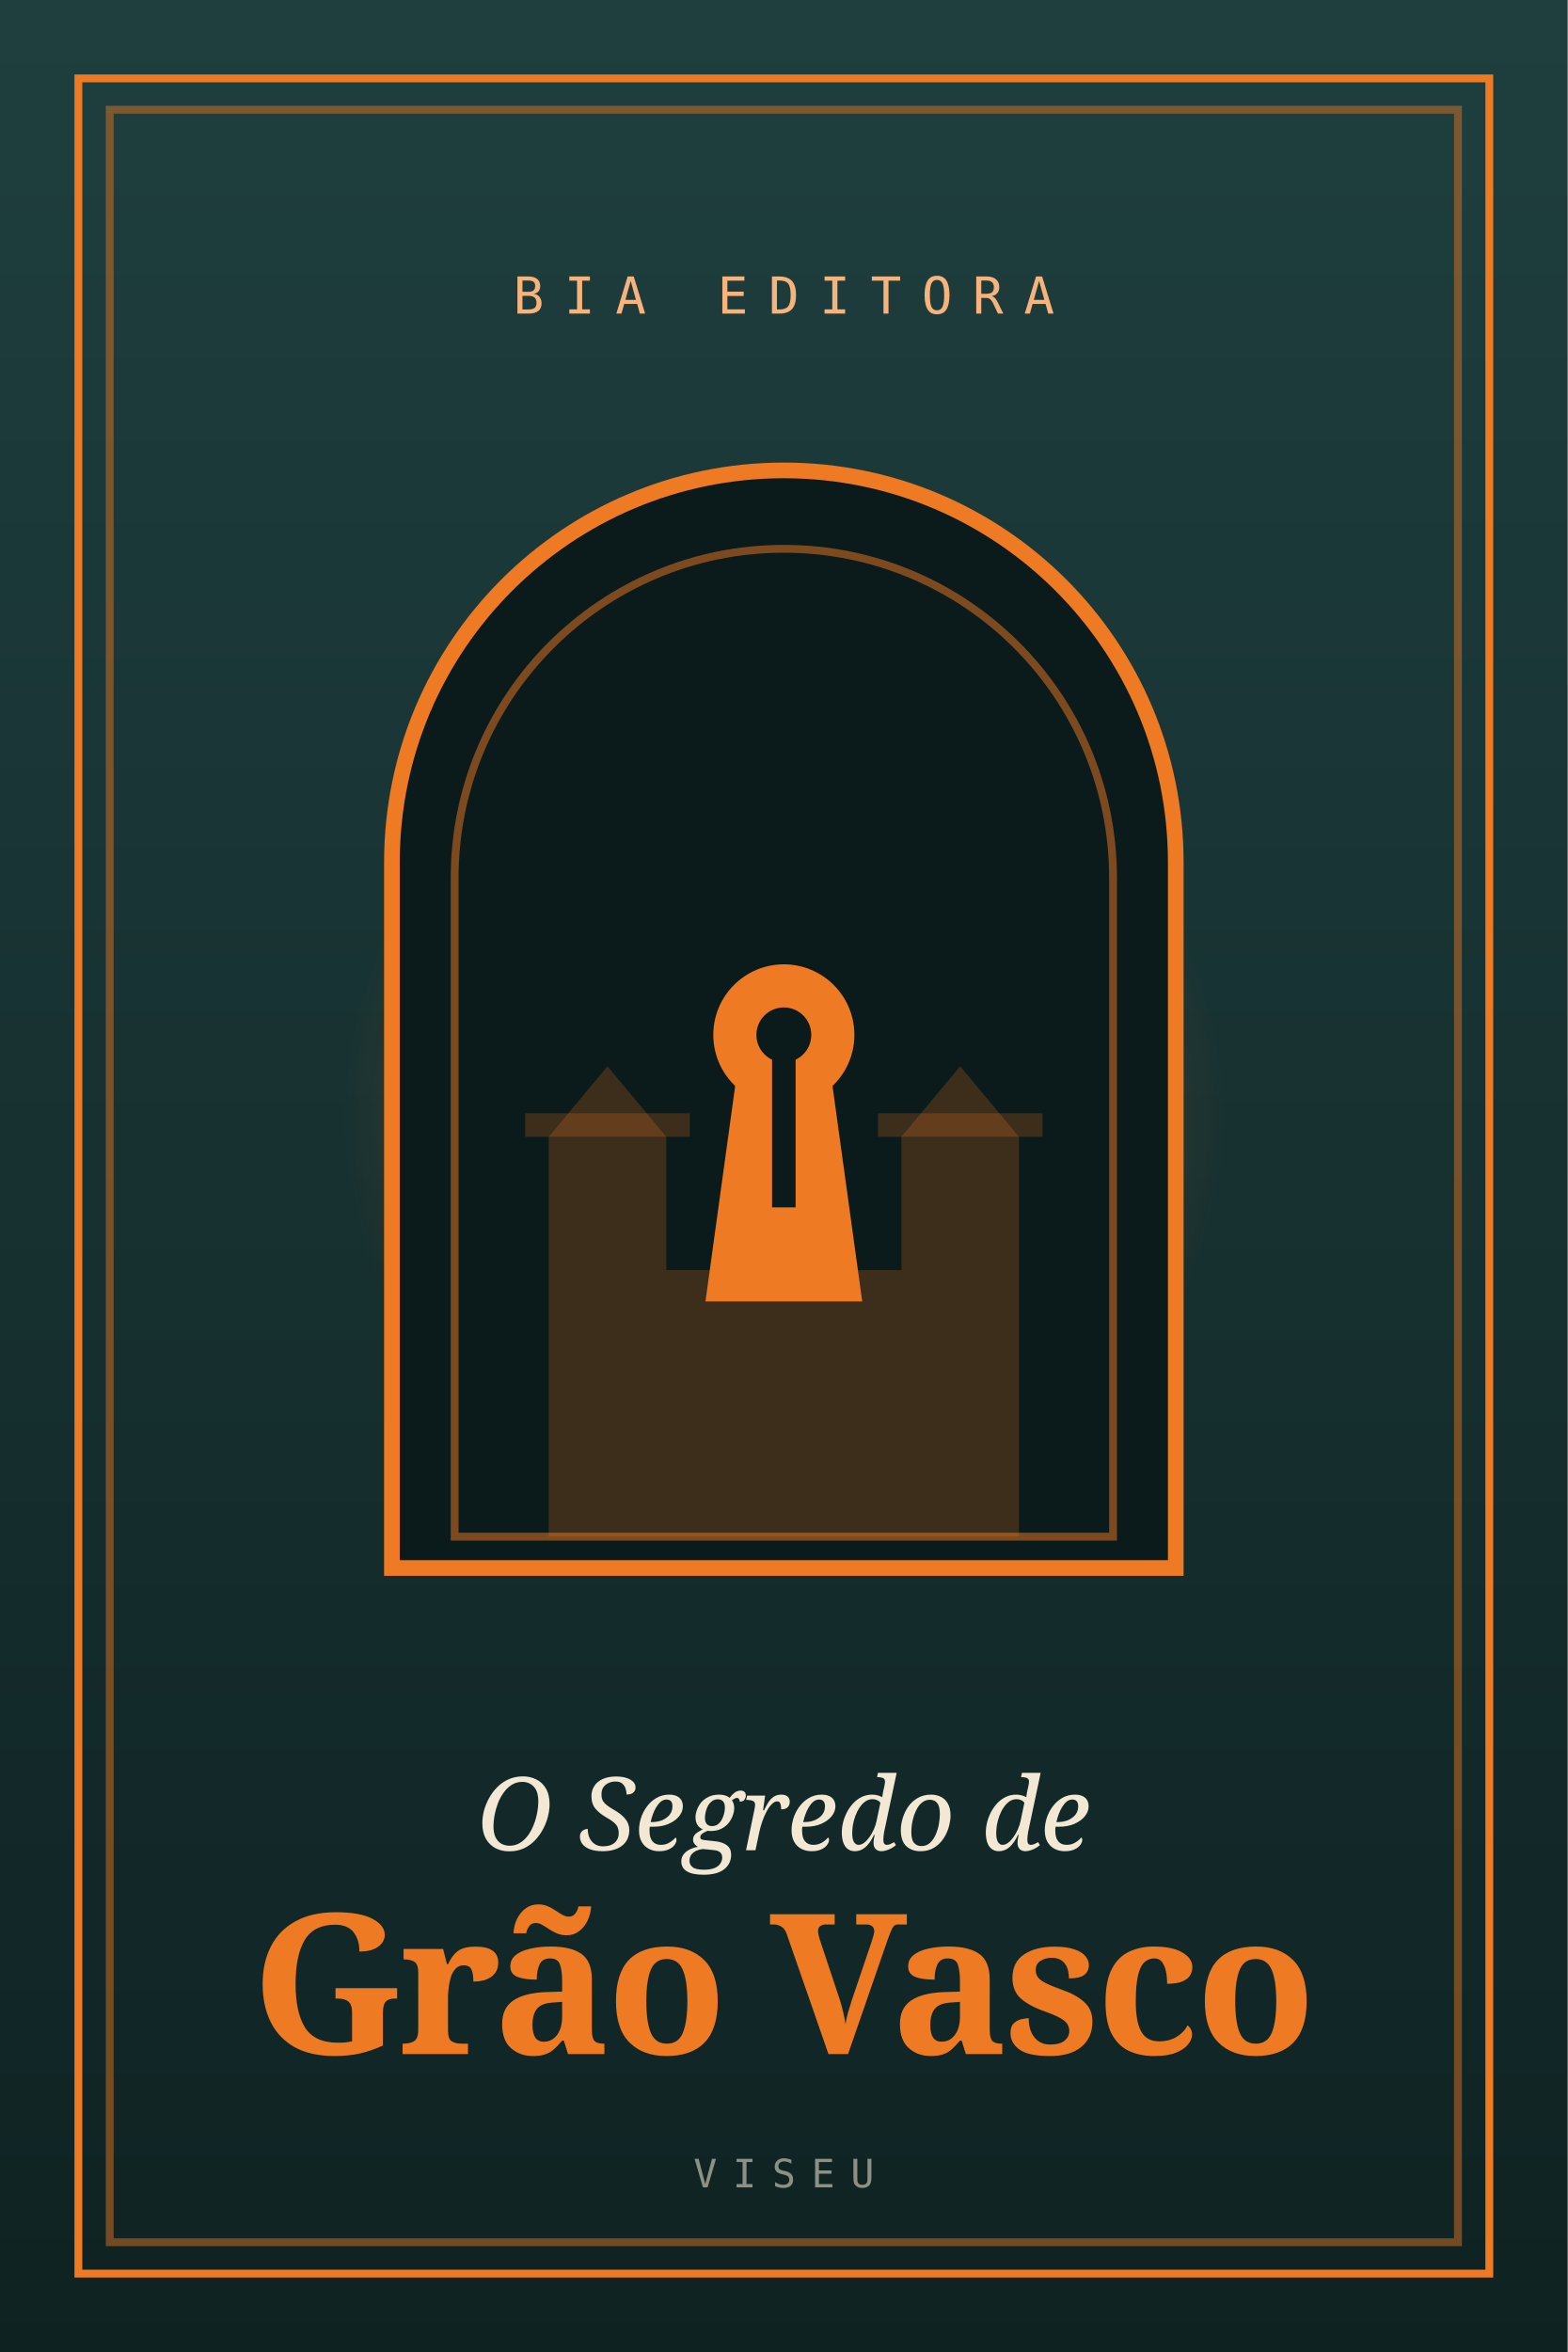
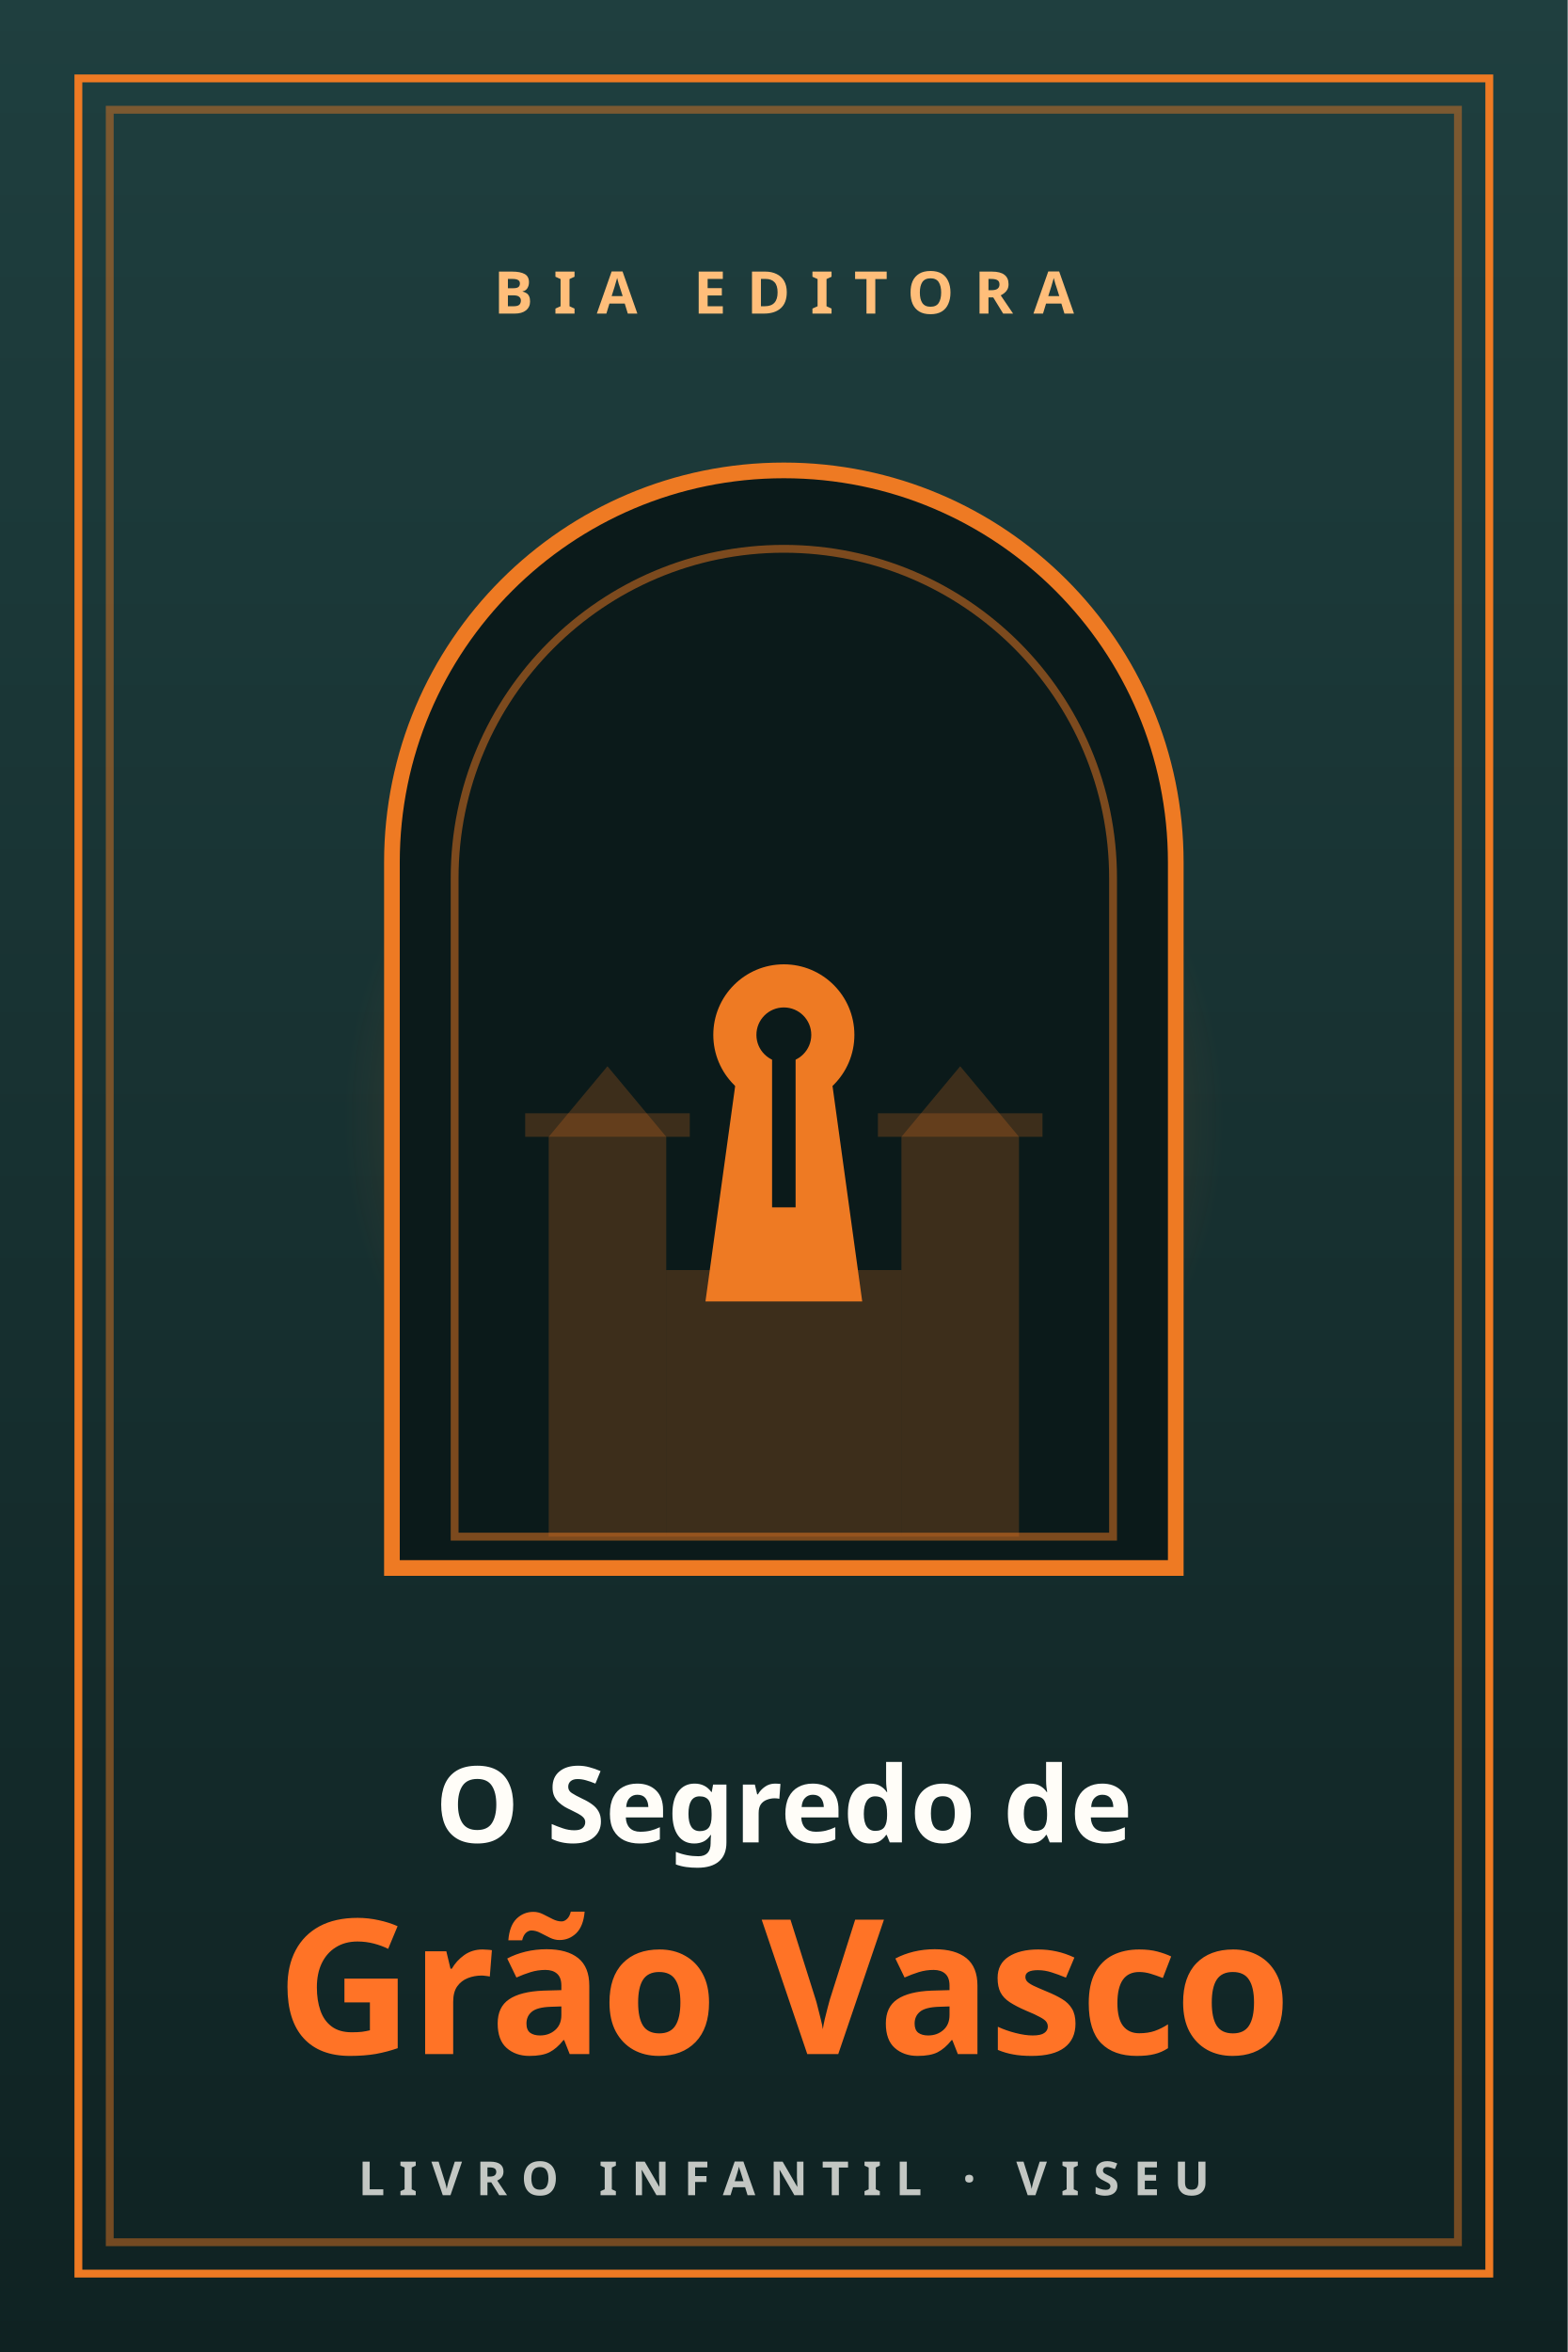
<svg xmlns="http://www.w3.org/2000/svg" viewBox="0 0 200 300" width="400" height="600">
  <defs>
    <radialGradient id="glow" cx="50%" cy="52%" r="40%">
      <stop offset="0" stop-color="#ee7a23" stop-opacity=".55" />
      <stop offset="1" stop-color="#ee7a23" stop-opacity="0" />
    </radialGradient>
    <linearGradient id="cbg" x1="0" y1="0" x2="0" y2="1">
      <stop offset="0" stop-color="#1f3f3f" />
      <stop offset="1" stop-color="#0f2222" />
    </linearGradient>
  </defs>
  <rect width="200" height="300" fill="url(#cbg)" />
  <g fill="none" stroke="#ee7a23" stroke-width="1">
    <rect x="10" y="10" width="180" height="280" />
    <rect x="14" y="14" width="172" height="272" stroke-opacity=".45" />
  </g>
  <g transform="translate(100 140)">
    <circle r="70" fill="url(#glow)" />
    <path d="M-50 60 V-30 A50 50 0 0 1 50 -30 V60 Z" fill="#0b1a1a" stroke="#ee7a23" stroke-width="2" />
    <path d="M-42 56 V-28 A42 42 0 0 1 42 -28 V56 Z" fill="none" stroke="#ee7a23" stroke-opacity=".5" />
    <g fill="#ee7a23" fill-opacity=".22">
      <rect x="-30" y="5" width="15" height="51" />
      <rect x="15" y="5" width="15" height="51" />
      <rect x="-15" y="22" width="30" height="34" />
      <path d="M-30 5 l7.5 -9 7.5 9z M15 5 l7.5 -9 7.5 9z" />
      <rect x="-33" y="2" width="21" height="3" />
      <rect x="12" y="2" width="21" height="3" />
    </g>
    <g fill="#ee7a23">
      <circle cy="-8" r="9" />
      <path d="M-6 -3 L6 -3 L10 26 L-10 26 Z" />
    </g>
    <circle cy="-8" r="3.5" fill="#0b1a1a" />
    <rect x="-1.5" y="-6" width="3" height="20" fill="#0b1a1a" />
  </g>
-   <text x="100" y="236" text-anchor="middle" font-family="'Fraunces', Georgia, serif" font-style="italic" font-size="13" fill="#f3e8d3">O Segredo de</text>
-   <text x="100" y="262" text-anchor="middle" font-family="'Fraunces', Georgia, serif" font-weight="700" font-size="25" fill="#ee7a23" letter-spacing="-.5">Grão Vasco</text>
-   <text x="100" y="40" text-anchor="middle" font-family="'IBM Plex Mono', monospace" font-size="6.5" letter-spacing="2.6" fill="#f6b47c">BIA EDITORA</text>
-   <text x="100" y="279" text-anchor="middle" font-family="'IBM Plex Mono', monospace" font-size="5" letter-spacing="2" fill="#f3e8d3" fill-opacity=".55">VISEU</text>
+   <text x="100" y="235" text-anchor="middle" font-family="'Fredoka', 'Nunito', sans-serif" font-weight="600" font-size="13.5" fill="#fffdf8">O Segredo de</text>
+   <text x="100" y="262" text-anchor="middle" font-family="'Fredoka', 'Nunito', sans-serif" font-weight="700" font-size="24" fill="#ff7326" letter-spacing="-.3">Grão Vasco</text>
+   <text x="100" y="40" text-anchor="middle" font-family="'Fredoka', 'Nunito', sans-serif" font-size="7.5" font-weight="600" letter-spacing="2.6" fill="#ffbe7a">BIA EDITORA</text>
+   <text x="100" y="280" text-anchor="middle" font-family="'Nunito', sans-serif" font-size="6" font-weight="700" letter-spacing="1.8" fill="#fffdf8" fill-opacity=".75">LIVRO INFANTIL · VISEU</text>
</svg>
